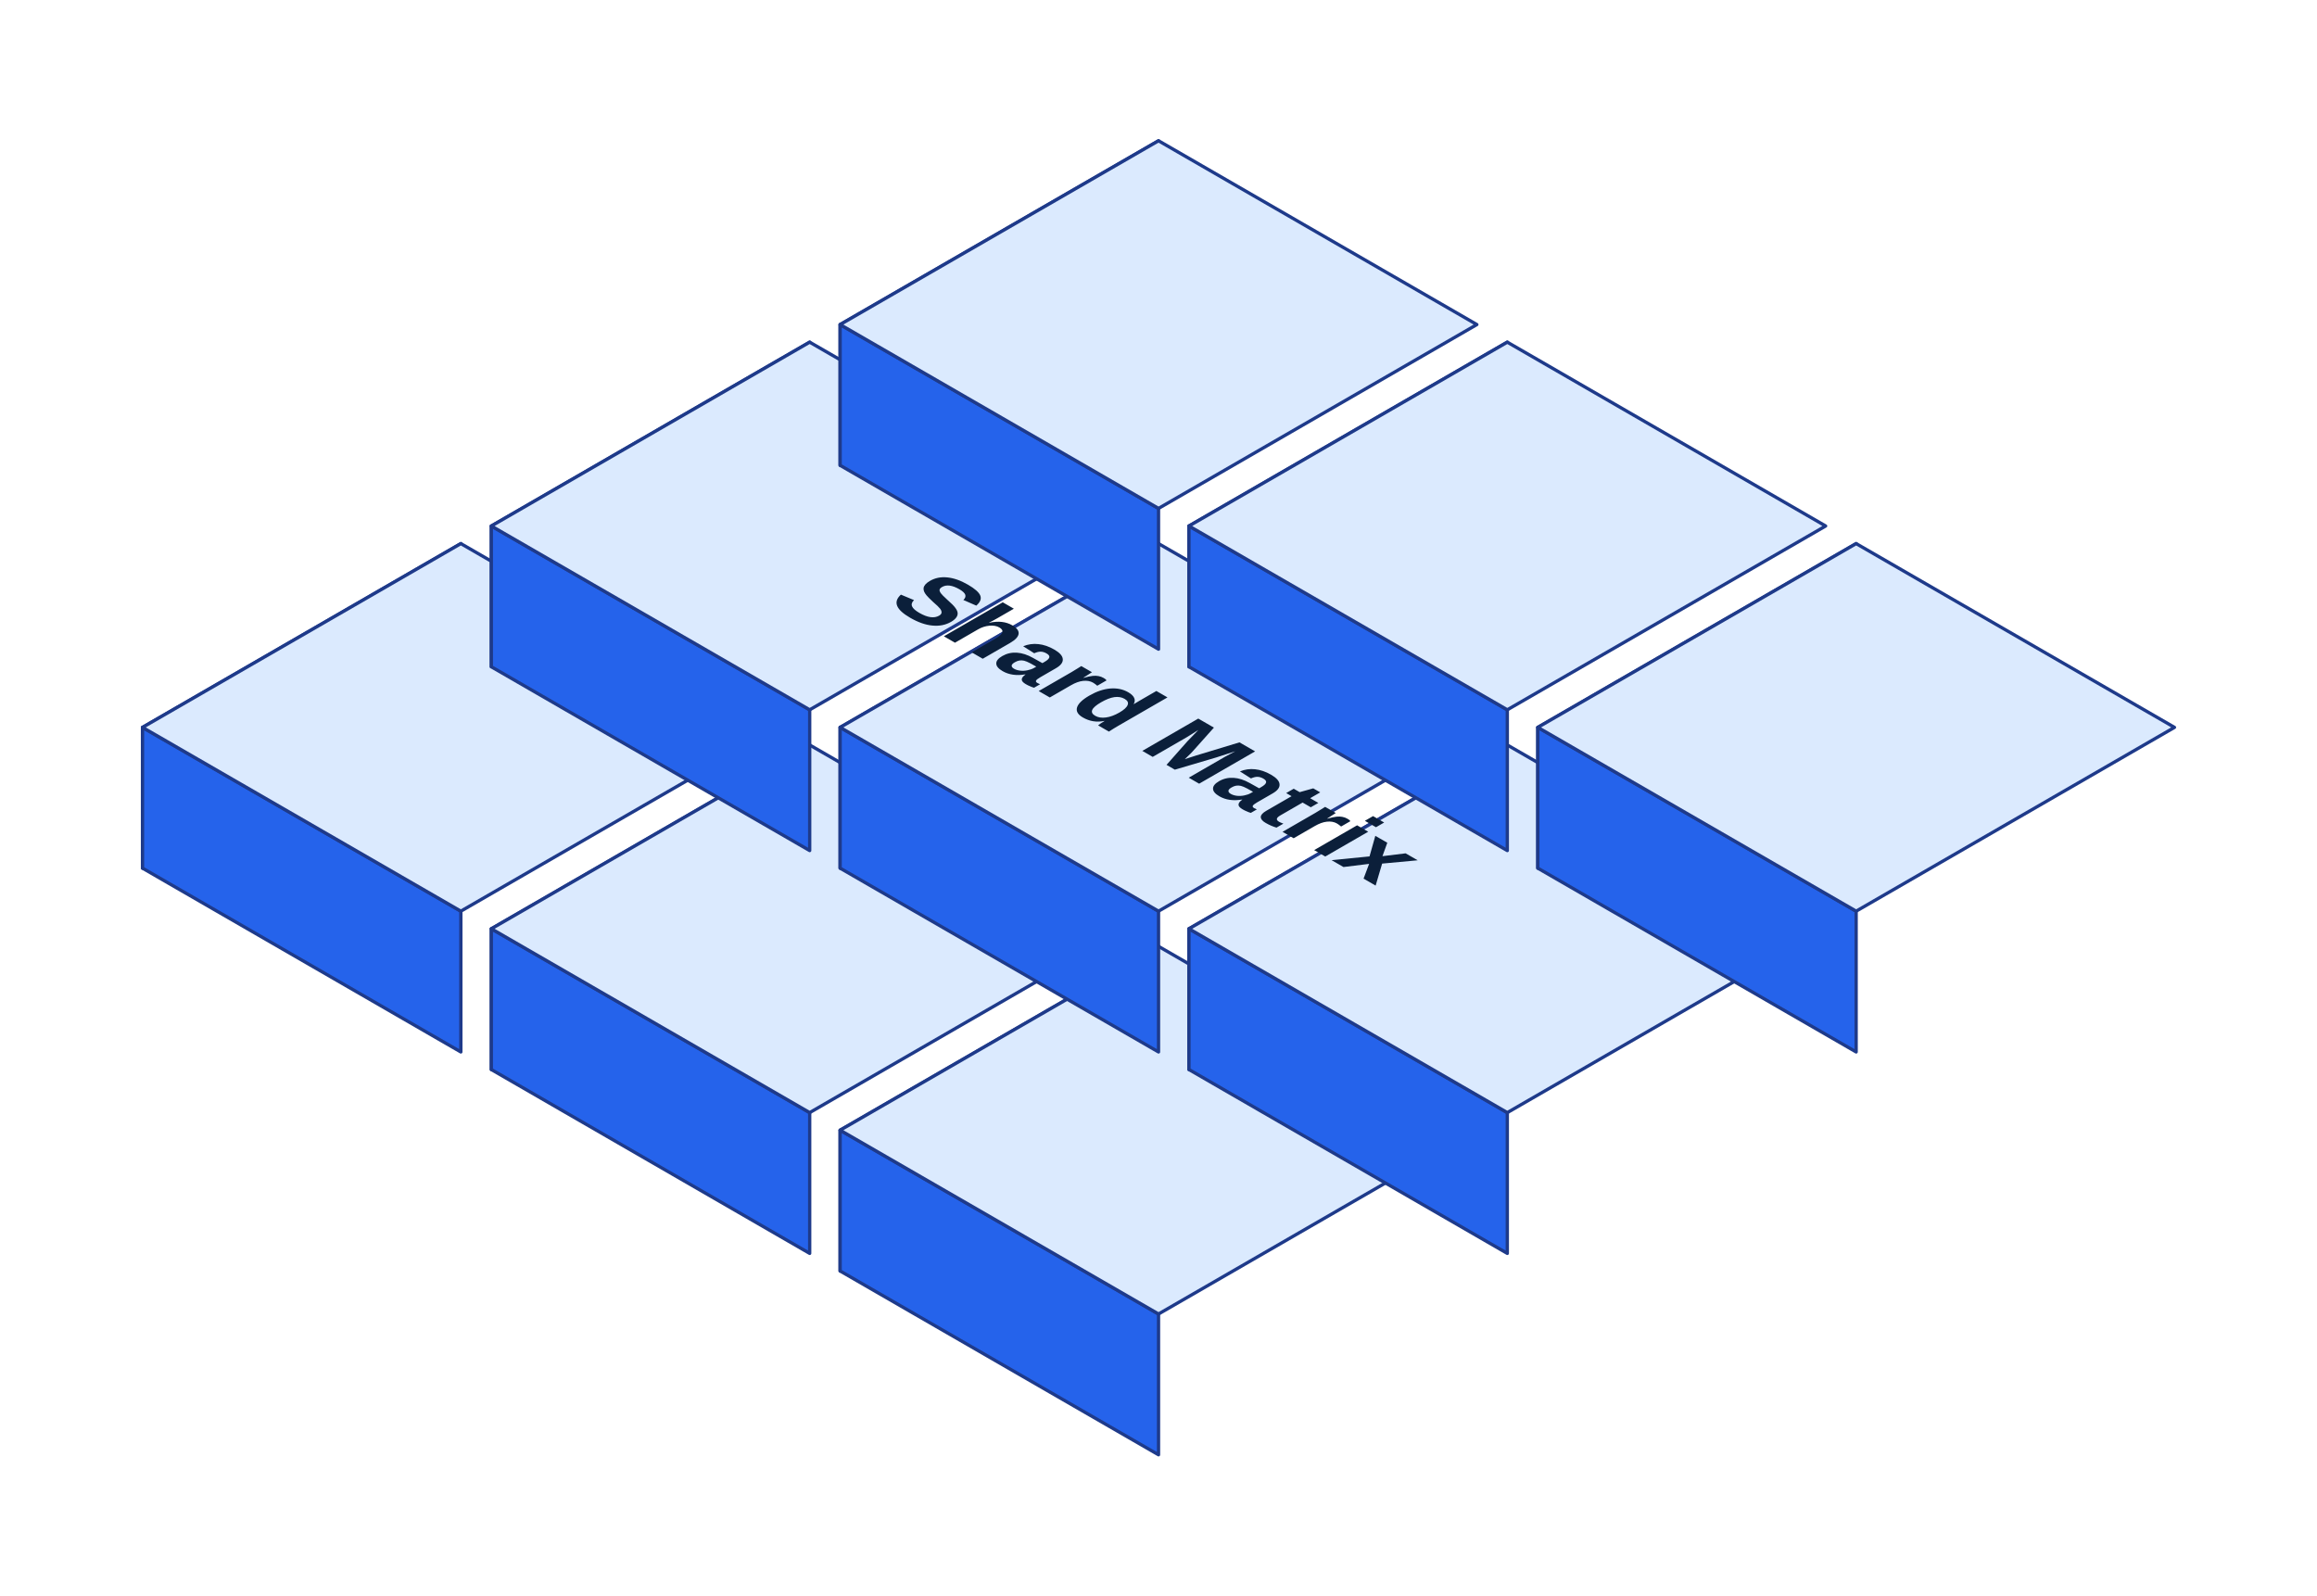
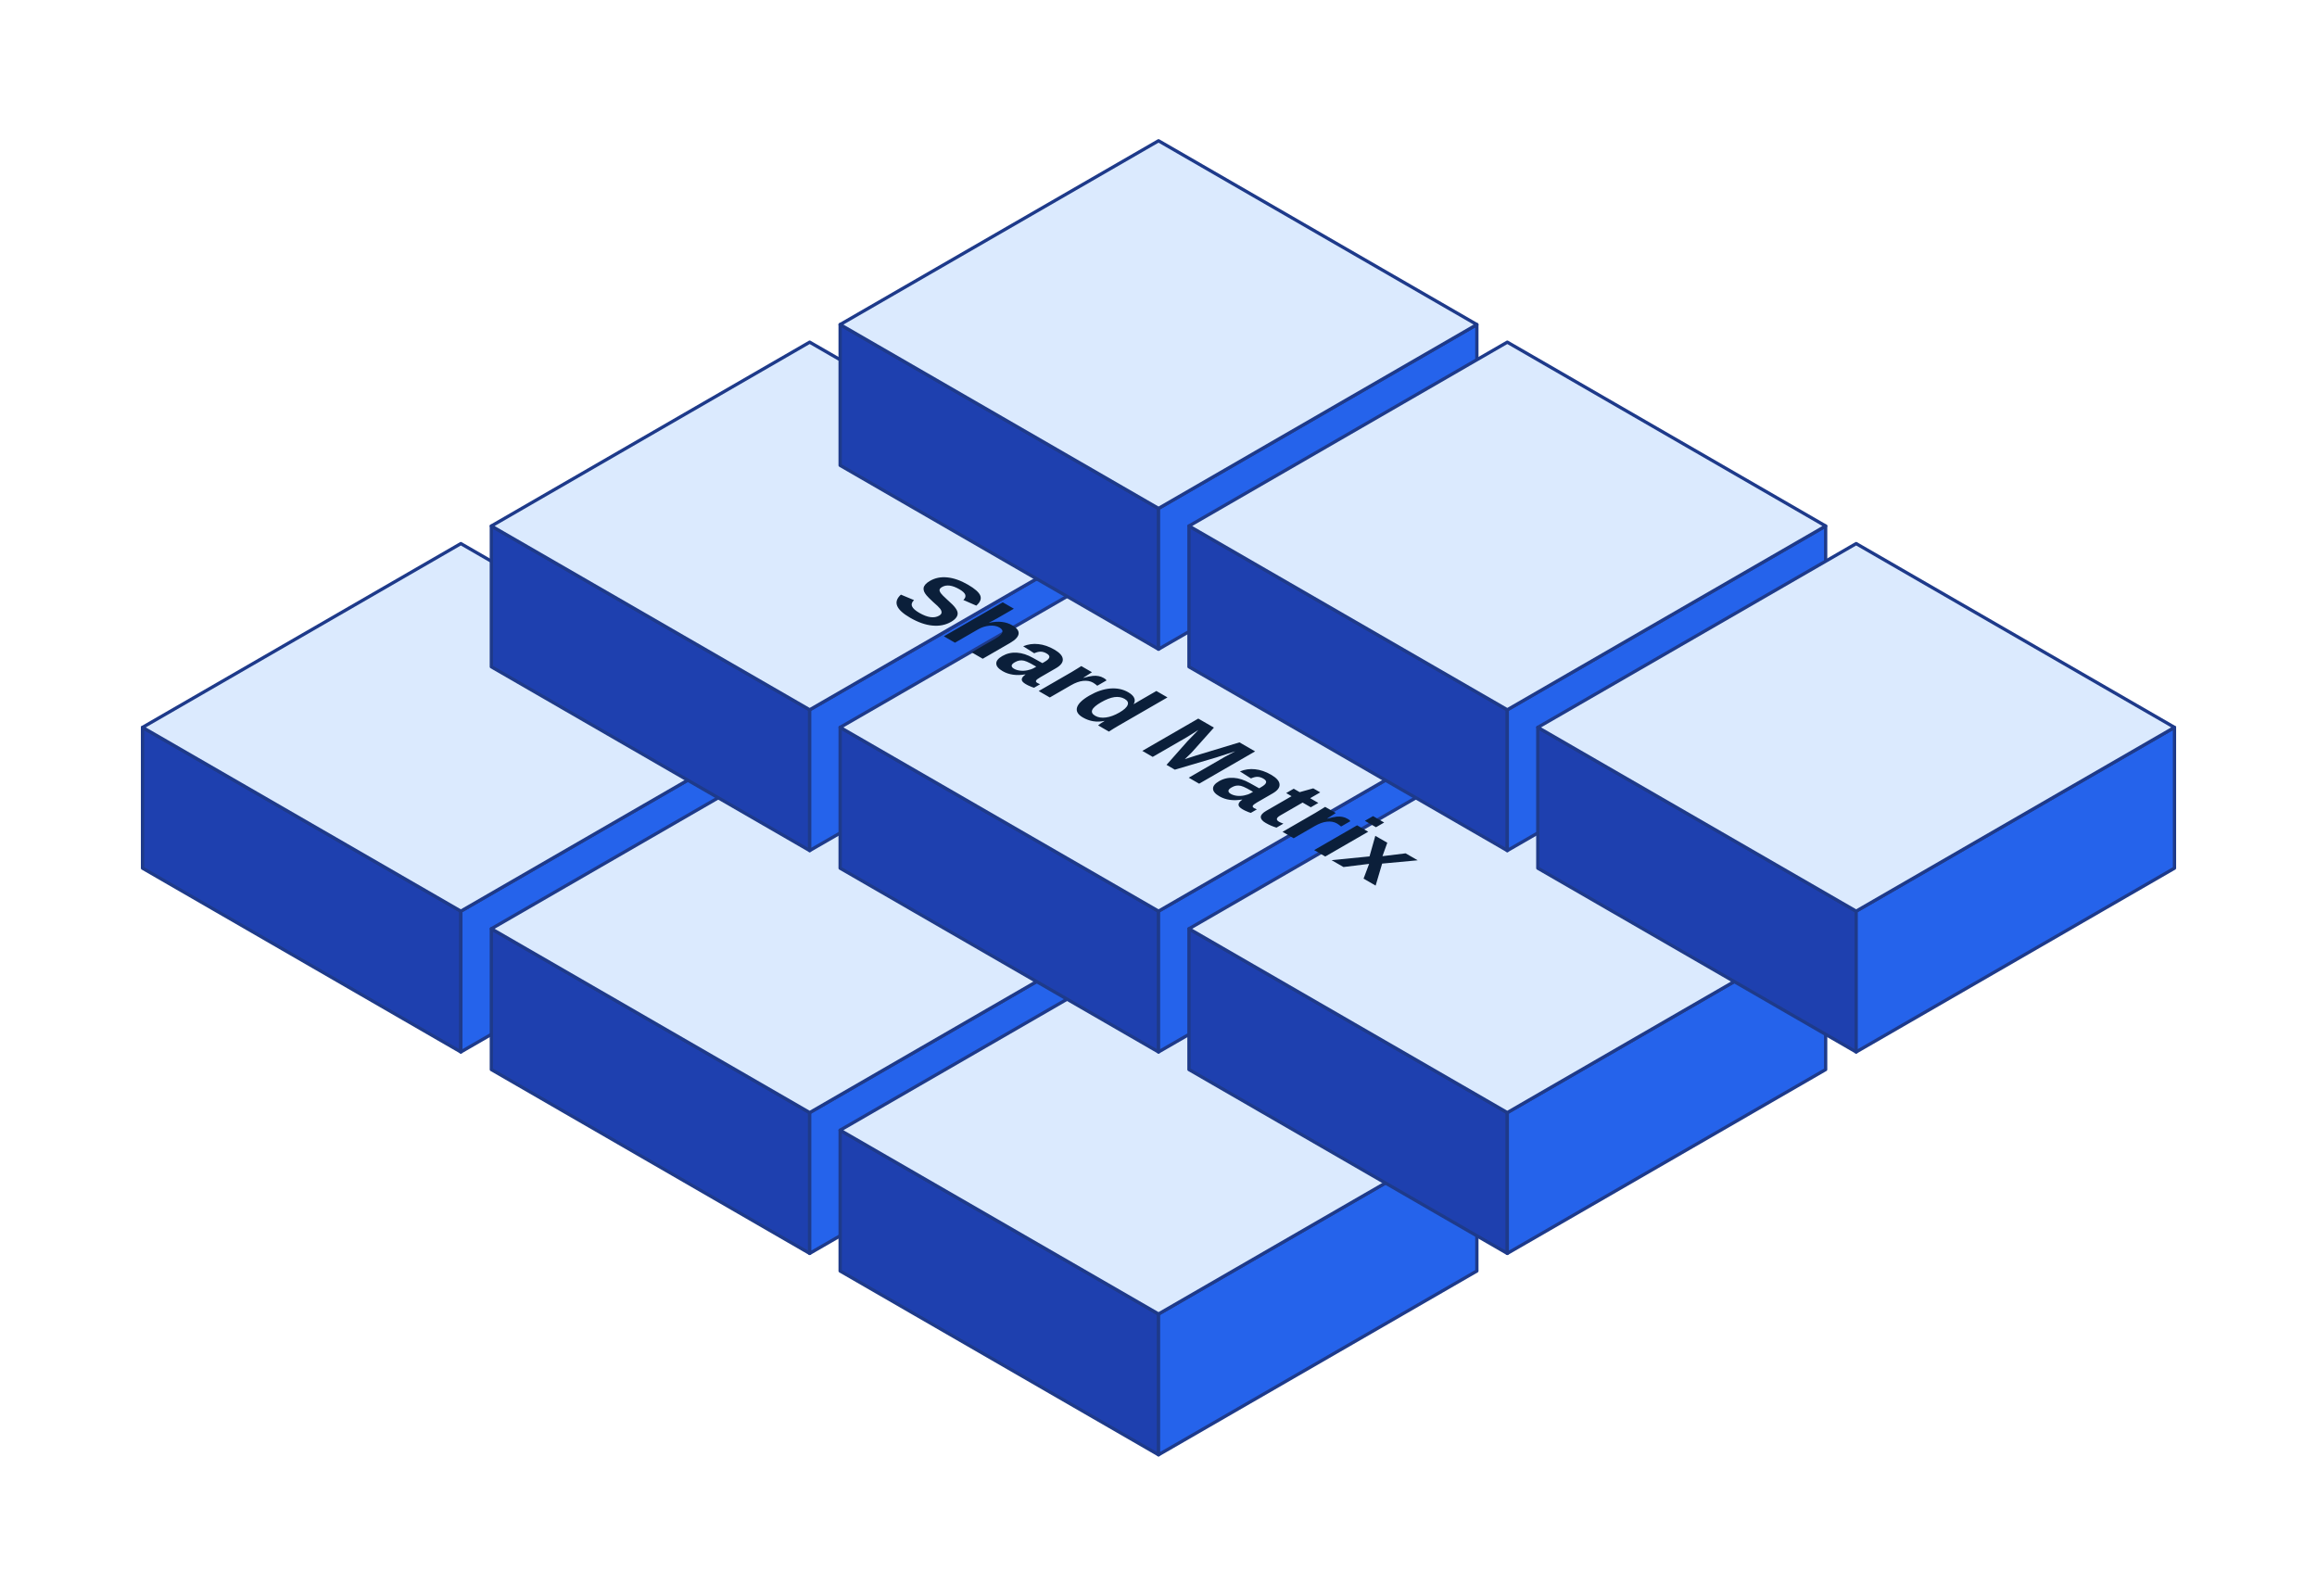
<svg xmlns="http://www.w3.org/2000/svg" viewBox="0 0 394.41 272.00" width="395" height="272">
  <g data-face="wrap">
-     <polygon data-face="cell-0-2-0-left" points="78.27,116.67 78.27,92.67 24.00,124.00 24.00,148.00" fill="#1E40AF" stroke="#1E3A8A" stroke-width="0.56" stroke-linejoin="round" stroke-linecap="round" />
-     <polygon data-face="cell-0-2-0-right" points="24.00,148.00 24.00,124.00 78.27,155.33 78.27,179.33" fill="#2563EB" stroke="#1E3A8A" stroke-width="0.56" stroke-linejoin="round" stroke-linecap="round" />
+     <polygon data-face="cell-0-2-0-left" points="24.00,148.00 24.00,124.00 78.27,155.33 78.27,179.33" fill="#1E40AF" stroke="#1E3A8A" stroke-width="0.56" stroke-linejoin="round" stroke-linecap="round" />
+     <polygon data-face="cell-0-2-0-right" points="132.54,148.00 132.54,124.00 78.27,155.33 78.27,179.33" fill="#2563EB" stroke="#1E3A8A" stroke-width="0.56" stroke-linejoin="round" stroke-linecap="round" />
    <polygon data-face="cell-0-2-0-top" points="78.27,92.67 132.54,124.00 78.27,155.33 24.00,124.00" fill="#DBEAFE" stroke="#1E3A8A" stroke-width="0.56" stroke-linejoin="round" stroke-linecap="round" />
-     <polygon data-face="cell-1-2-0-left" points="137.74,151.00 137.74,127.00 83.47,158.33 83.47,182.33" fill="#1E40AF" stroke="#1E3A8A" stroke-width="0.56" stroke-linejoin="round" stroke-linecap="round" />
-     <polygon data-face="cell-1-2-0-right" points="83.47,182.33 83.47,158.33 137.74,189.67 137.74,213.67" fill="#2563EB" stroke="#1E3A8A" stroke-width="0.56" stroke-linejoin="round" stroke-linecap="round" />
+     <polygon data-face="cell-1-2-0-left" points="83.47,182.33 83.47,158.33 137.74,189.67 137.74,213.67" fill="#1E40AF" stroke="#1E3A8A" stroke-width="0.56" stroke-linejoin="round" stroke-linecap="round" />
+     <polygon data-face="cell-1-2-0-right" points="192.01,182.33 192.01,158.33 137.74,189.67 137.74,213.67" fill="#2563EB" stroke="#1E3A8A" stroke-width="0.56" stroke-linejoin="round" stroke-linecap="round" />
    <polygon data-face="cell-1-2-0-top" points="137.74,127.00 192.01,158.33 137.74,189.67 83.47,158.33" fill="#DBEAFE" stroke="#1E3A8A" stroke-width="0.56" stroke-linejoin="round" stroke-linecap="round" />
-     <polygon data-face="cell-2-2-0-left" points="197.21,185.33 197.21,161.33 142.93,192.67 142.93,216.67" fill="#1E40AF" stroke="#1E3A8A" stroke-width="0.56" stroke-linejoin="round" stroke-linecap="round" />
-     <polygon data-face="cell-2-2-0-right" points="142.93,216.67 142.93,192.67 197.21,224.00 197.21,248.00" fill="#2563EB" stroke="#1E3A8A" stroke-width="0.56" stroke-linejoin="round" stroke-linecap="round" />
+     <polygon data-face="cell-2-2-0-left" points="142.93,216.67 142.93,192.67 197.21,224.00 197.21,248.00" fill="#1E40AF" stroke="#1E3A8A" stroke-width="0.56" stroke-linejoin="round" stroke-linecap="round" />
+     <polygon data-face="cell-2-2-0-right" points="251.48,216.67 251.48,192.67 197.21,224.00 197.21,248.00" fill="#2563EB" stroke="#1E3A8A" stroke-width="0.56" stroke-linejoin="round" stroke-linecap="round" />
    <polygon data-face="cell-2-2-0-top" points="197.21,161.33 251.48,192.67 197.21,224.00 142.93,192.67" fill="#DBEAFE" stroke="#1E3A8A" stroke-width="0.56" stroke-linejoin="round" stroke-linecap="round" />
-     <polygon data-face="cell-0-1-0-left" points="137.74,82.33 137.74,58.33 83.47,89.67 83.47,113.67" fill="#1E40AF" stroke="#1E3A8A" stroke-width="0.56" stroke-linejoin="round" stroke-linecap="round" />
-     <polygon data-face="cell-0-1-0-right" points="83.47,113.67 83.47,89.67 137.74,121.00 137.74,145.00" fill="#2563EB" stroke="#1E3A8A" stroke-width="0.56" stroke-linejoin="round" stroke-linecap="round" />
+     <polygon data-face="cell-0-1-0-left" points="83.47,113.67 83.47,89.67 137.74,121.00 137.74,145.00" fill="#1E40AF" stroke="#1E3A8A" stroke-width="0.56" stroke-linejoin="round" stroke-linecap="round" />
+     <polygon data-face="cell-0-1-0-right" points="192.01,113.67 192.01,89.67 137.74,121.00 137.74,145.00" fill="#2563EB" stroke="#1E3A8A" stroke-width="0.56" stroke-linejoin="round" stroke-linecap="round" />
    <polygon data-face="cell-0-1-0-top" points="137.74,58.33 192.01,89.67 137.74,121.00 83.47,89.67" fill="#DBEAFE" stroke="#1E3A8A" stroke-width="0.56" stroke-linejoin="round" stroke-linecap="round" />
-     <polygon data-face="cell-1-1-0-left" points="197.21,116.67 197.21,92.67 142.93,124.00 142.93,148.00" fill="#1E40AF" stroke="#1E3A8A" stroke-width="0.56" stroke-linejoin="round" stroke-linecap="round" />
-     <polygon data-face="cell-1-1-0-right" points="142.93,148.00 142.93,124.00 197.21,155.33 197.21,179.33" fill="#2563EB" stroke="#1E3A8A" stroke-width="0.56" stroke-linejoin="round" stroke-linecap="round" />
+     <polygon data-face="cell-1-1-0-left" points="142.93,148.00 142.93,124.00 197.21,155.33 197.21,179.33" fill="#1E40AF" stroke="#1E3A8A" stroke-width="0.56" stroke-linejoin="round" stroke-linecap="round" />
+     <polygon data-face="cell-1-1-0-right" points="251.48,148.00 251.48,124.00 197.21,155.33 197.21,179.33" fill="#2563EB" stroke="#1E3A8A" stroke-width="0.56" stroke-linejoin="round" stroke-linecap="round" />
    <polygon data-face="cell-1-1-0-top" points="197.21,92.67 251.48,124.00 197.21,155.33 142.93,124.00" fill="#DBEAFE" stroke="#1E3A8A" stroke-width="0.56" stroke-linejoin="round" stroke-linecap="round" />
-     <polygon data-face="cell-2-1-0-left" points="256.67,151.00 256.67,127.00 202.40,158.33 202.40,182.33" fill="#1E40AF" stroke="#1E3A8A" stroke-width="0.56" stroke-linejoin="round" stroke-linecap="round" />
-     <polygon data-face="cell-2-1-0-right" points="202.40,182.33 202.40,158.33 256.67,189.67 256.67,213.67" fill="#2563EB" stroke="#1E3A8A" stroke-width="0.56" stroke-linejoin="round" stroke-linecap="round" />
+     <polygon data-face="cell-2-1-0-left" points="202.40,182.33 202.40,158.33 256.67,189.67 256.67,213.67" fill="#1E40AF" stroke="#1E3A8A" stroke-width="0.56" stroke-linejoin="round" stroke-linecap="round" />
+     <polygon data-face="cell-2-1-0-right" points="310.94,182.33 310.94,158.33 256.67,189.67 256.67,213.67" fill="#2563EB" stroke="#1E3A8A" stroke-width="0.56" stroke-linejoin="round" stroke-linecap="round" />
    <polygon data-face="cell-2-1-0-top" points="256.67,127.00 310.94,158.33 256.67,189.67 202.40,158.33" fill="#DBEAFE" stroke="#1E3A8A" stroke-width="0.56" stroke-linejoin="round" stroke-linecap="round" />
-     <polygon data-face="cell-0-0-0-left" points="197.21,48.00 197.21,24.00 142.93,55.33 142.93,79.33" fill="#1E40AF" stroke="#1E3A8A" stroke-width="0.56" stroke-linejoin="round" stroke-linecap="round" />
-     <polygon data-face="cell-0-0-0-right" points="142.93,79.33 142.93,55.33 197.21,86.67 197.21,110.67" fill="#2563EB" stroke="#1E3A8A" stroke-width="0.56" stroke-linejoin="round" stroke-linecap="round" />
+     <polygon data-face="cell-0-0-0-left" points="142.93,79.33 142.93,55.33 197.21,86.67 197.21,110.67" fill="#1E40AF" stroke="#1E3A8A" stroke-width="0.56" stroke-linejoin="round" stroke-linecap="round" />
+     <polygon data-face="cell-0-0-0-right" points="251.48,79.33 251.48,55.33 197.21,86.67 197.21,110.67" fill="#2563EB" stroke="#1E3A8A" stroke-width="0.56" stroke-linejoin="round" stroke-linecap="round" />
    <polygon data-face="cell-0-0-0-top" points="197.21,24.00 251.48,55.33 197.21,86.67 142.93,55.33" fill="#DBEAFE" stroke="#1E3A8A" stroke-width="0.56" stroke-linejoin="round" stroke-linecap="round" />
-     <polygon data-face="cell-1-0-0-left" points="256.67,82.33 256.67,58.33 202.40,89.67 202.40,113.67" fill="#1E40AF" stroke="#1E3A8A" stroke-width="0.56" stroke-linejoin="round" stroke-linecap="round" />
-     <polygon data-face="cell-1-0-0-right" points="202.40,113.67 202.40,89.67 256.67,121.00 256.67,145.00" fill="#2563EB" stroke="#1E3A8A" stroke-width="0.56" stroke-linejoin="round" stroke-linecap="round" />
+     <polygon data-face="cell-1-0-0-left" points="202.40,113.67 202.40,89.67 256.67,121.00 256.67,145.00" fill="#1E40AF" stroke="#1E3A8A" stroke-width="0.56" stroke-linejoin="round" stroke-linecap="round" />
+     <polygon data-face="cell-1-0-0-right" points="310.94,113.67 310.94,89.67 256.67,121.00 256.67,145.00" fill="#2563EB" stroke="#1E3A8A" stroke-width="0.56" stroke-linejoin="round" stroke-linecap="round" />
    <polygon data-face="cell-1-0-0-top" points="256.67,58.33 310.94,89.67 256.67,121.00 202.40,89.67" fill="#DBEAFE" stroke="#1E3A8A" stroke-width="0.56" stroke-linejoin="round" stroke-linecap="round" />
-     <polygon data-face="cell-2-0-0-left" points="316.14,116.67 316.14,92.67 261.87,124.00 261.87,148.00" fill="#1E40AF" stroke="#1E3A8A" stroke-width="0.56" stroke-linejoin="round" stroke-linecap="round" />
-     <polygon data-face="cell-2-0-0-right" points="261.87,148.00 261.87,124.00 316.14,155.33 316.14,179.33" fill="#2563EB" stroke="#1E3A8A" stroke-width="0.56" stroke-linejoin="round" stroke-linecap="round" />
+     <polygon data-face="cell-2-0-0-left" points="261.87,148.00 261.87,124.00 316.14,155.33 316.14,179.33" fill="#1E40AF" stroke="#1E3A8A" stroke-width="0.56" stroke-linejoin="round" stroke-linecap="round" />
+     <polygon data-face="cell-2-0-0-right" points="370.41,148.00 370.41,124.00 316.14,155.33 316.14,179.33" fill="#2563EB" stroke="#1E3A8A" stroke-width="0.56" stroke-linejoin="round" stroke-linecap="round" />
    <polygon data-face="cell-2-0-0-top" points="316.14,92.67 370.41,124.00 316.14,155.33 261.87,124.00" fill="#DBEAFE" stroke="#1E3A8A" stroke-width="0.56" stroke-linejoin="round" stroke-linecap="round" />
    <g data-face="top-content" transform="matrix(0.866 0.5 -0.866 0.5 197.21 24.00)">
      <text x="100.00" y="100.00" dy=".35em" font-family="Helvetica Neue, Arial, sans-serif" font-size="16.00" font-weight="600" fill="#0B1F3A" text-anchor="middle">Shard Matrix</text>
    </g>
  </g>
</svg>
